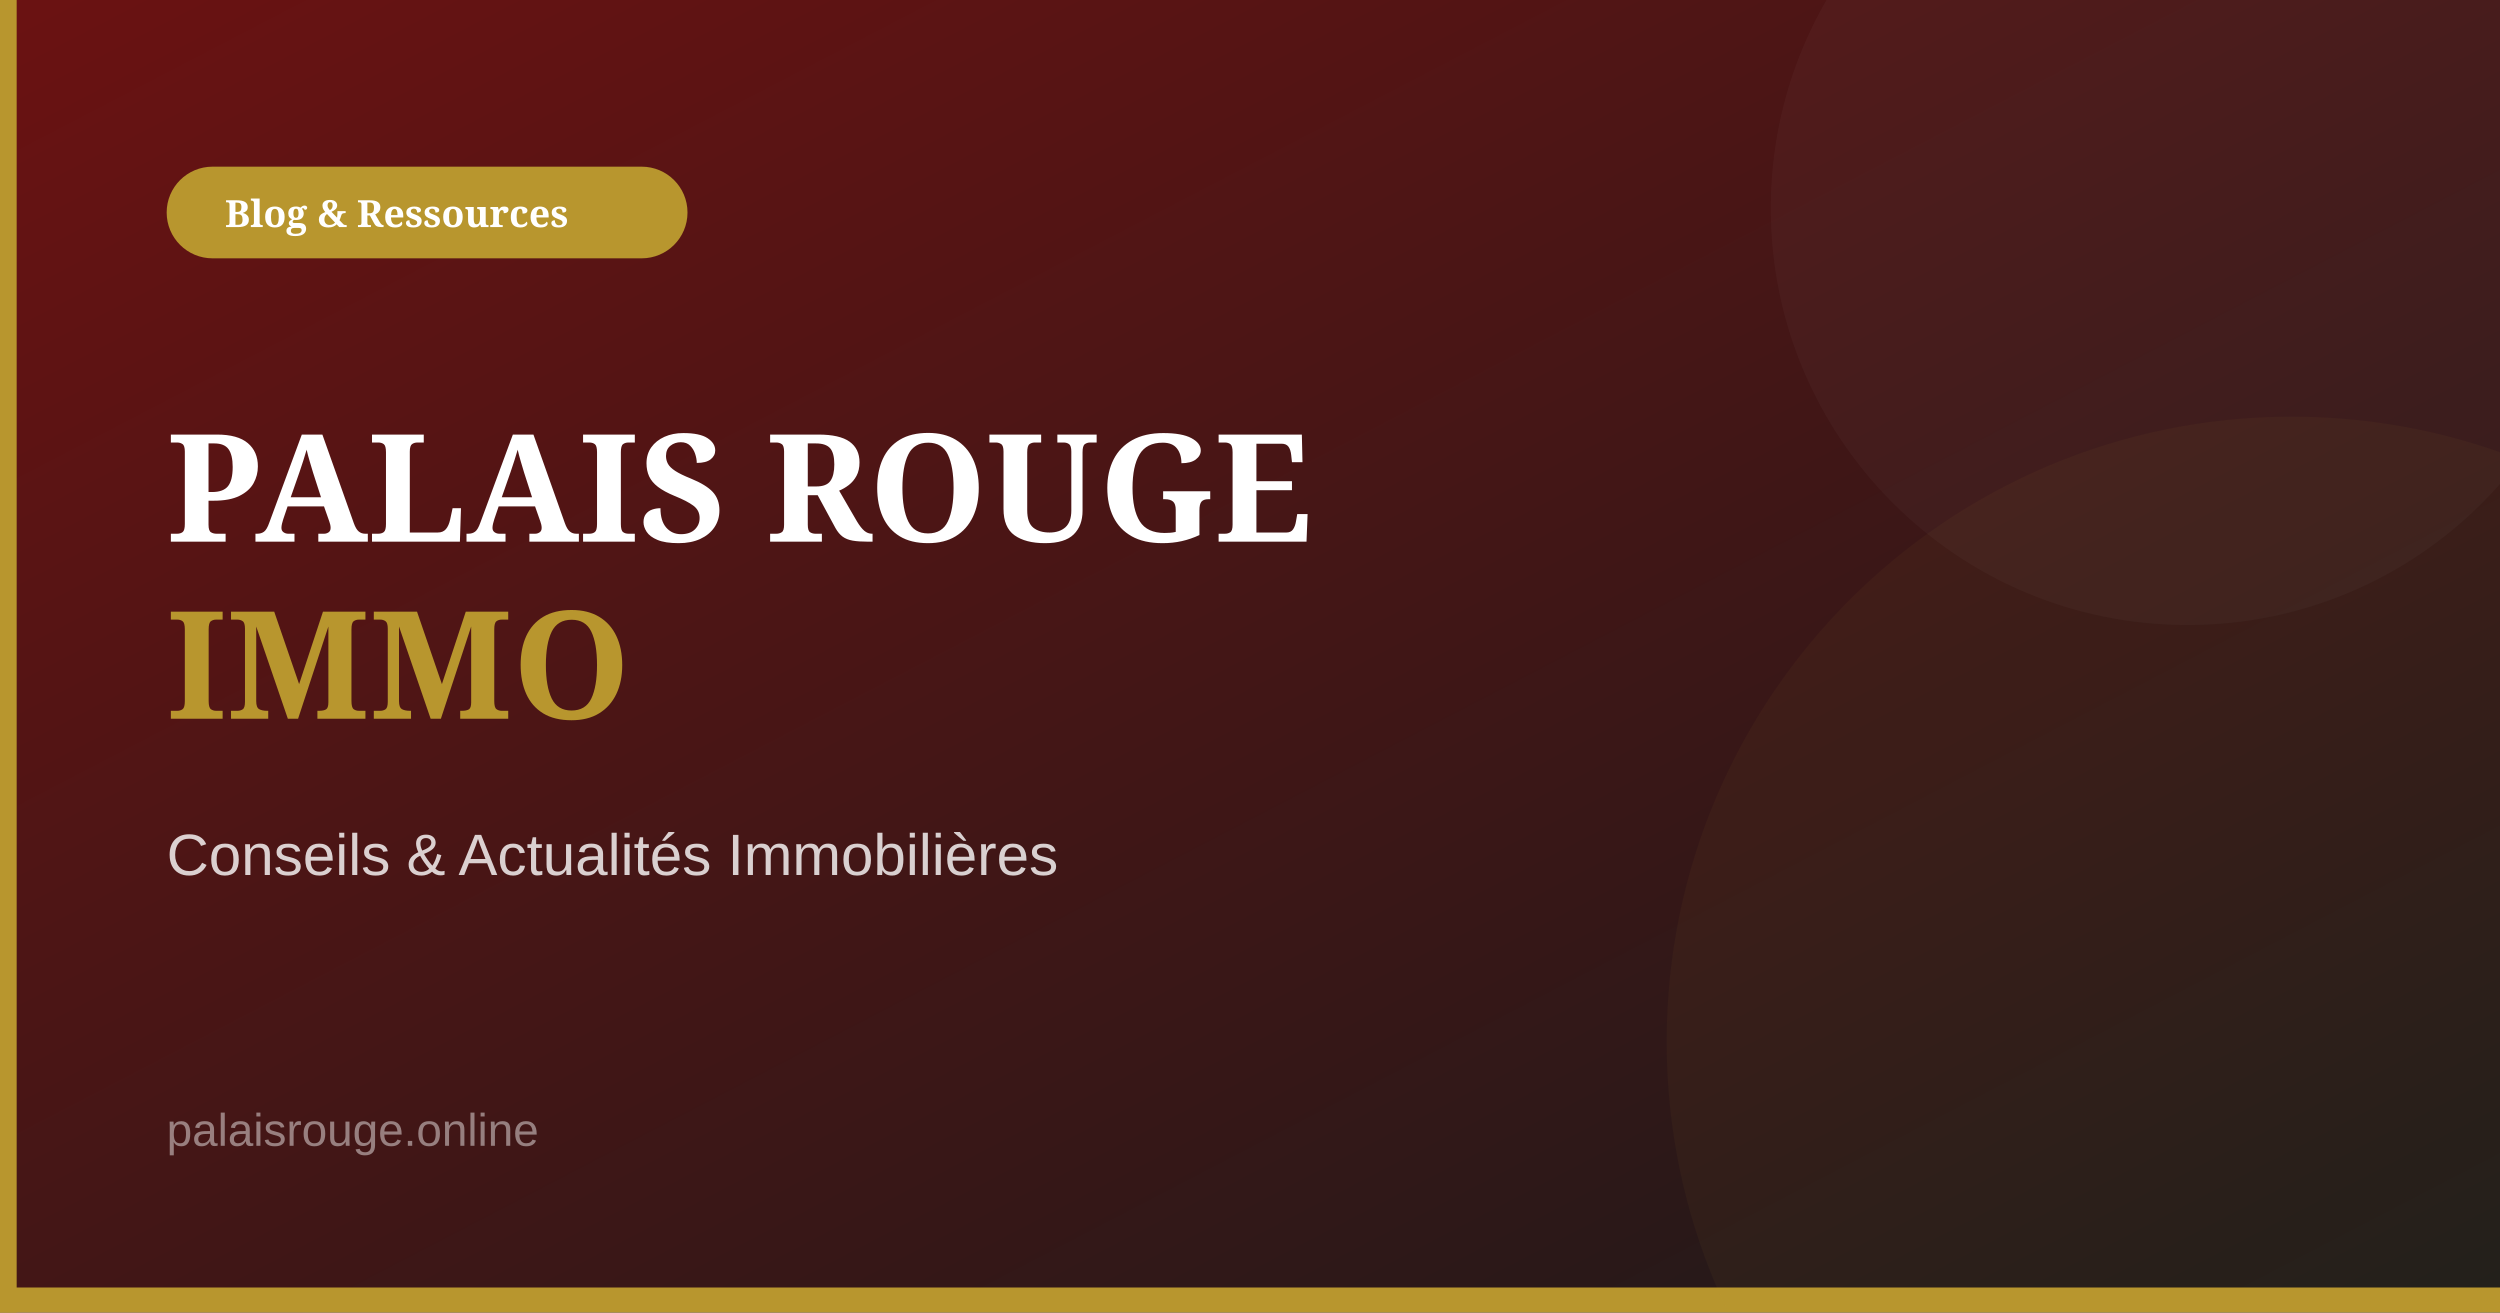
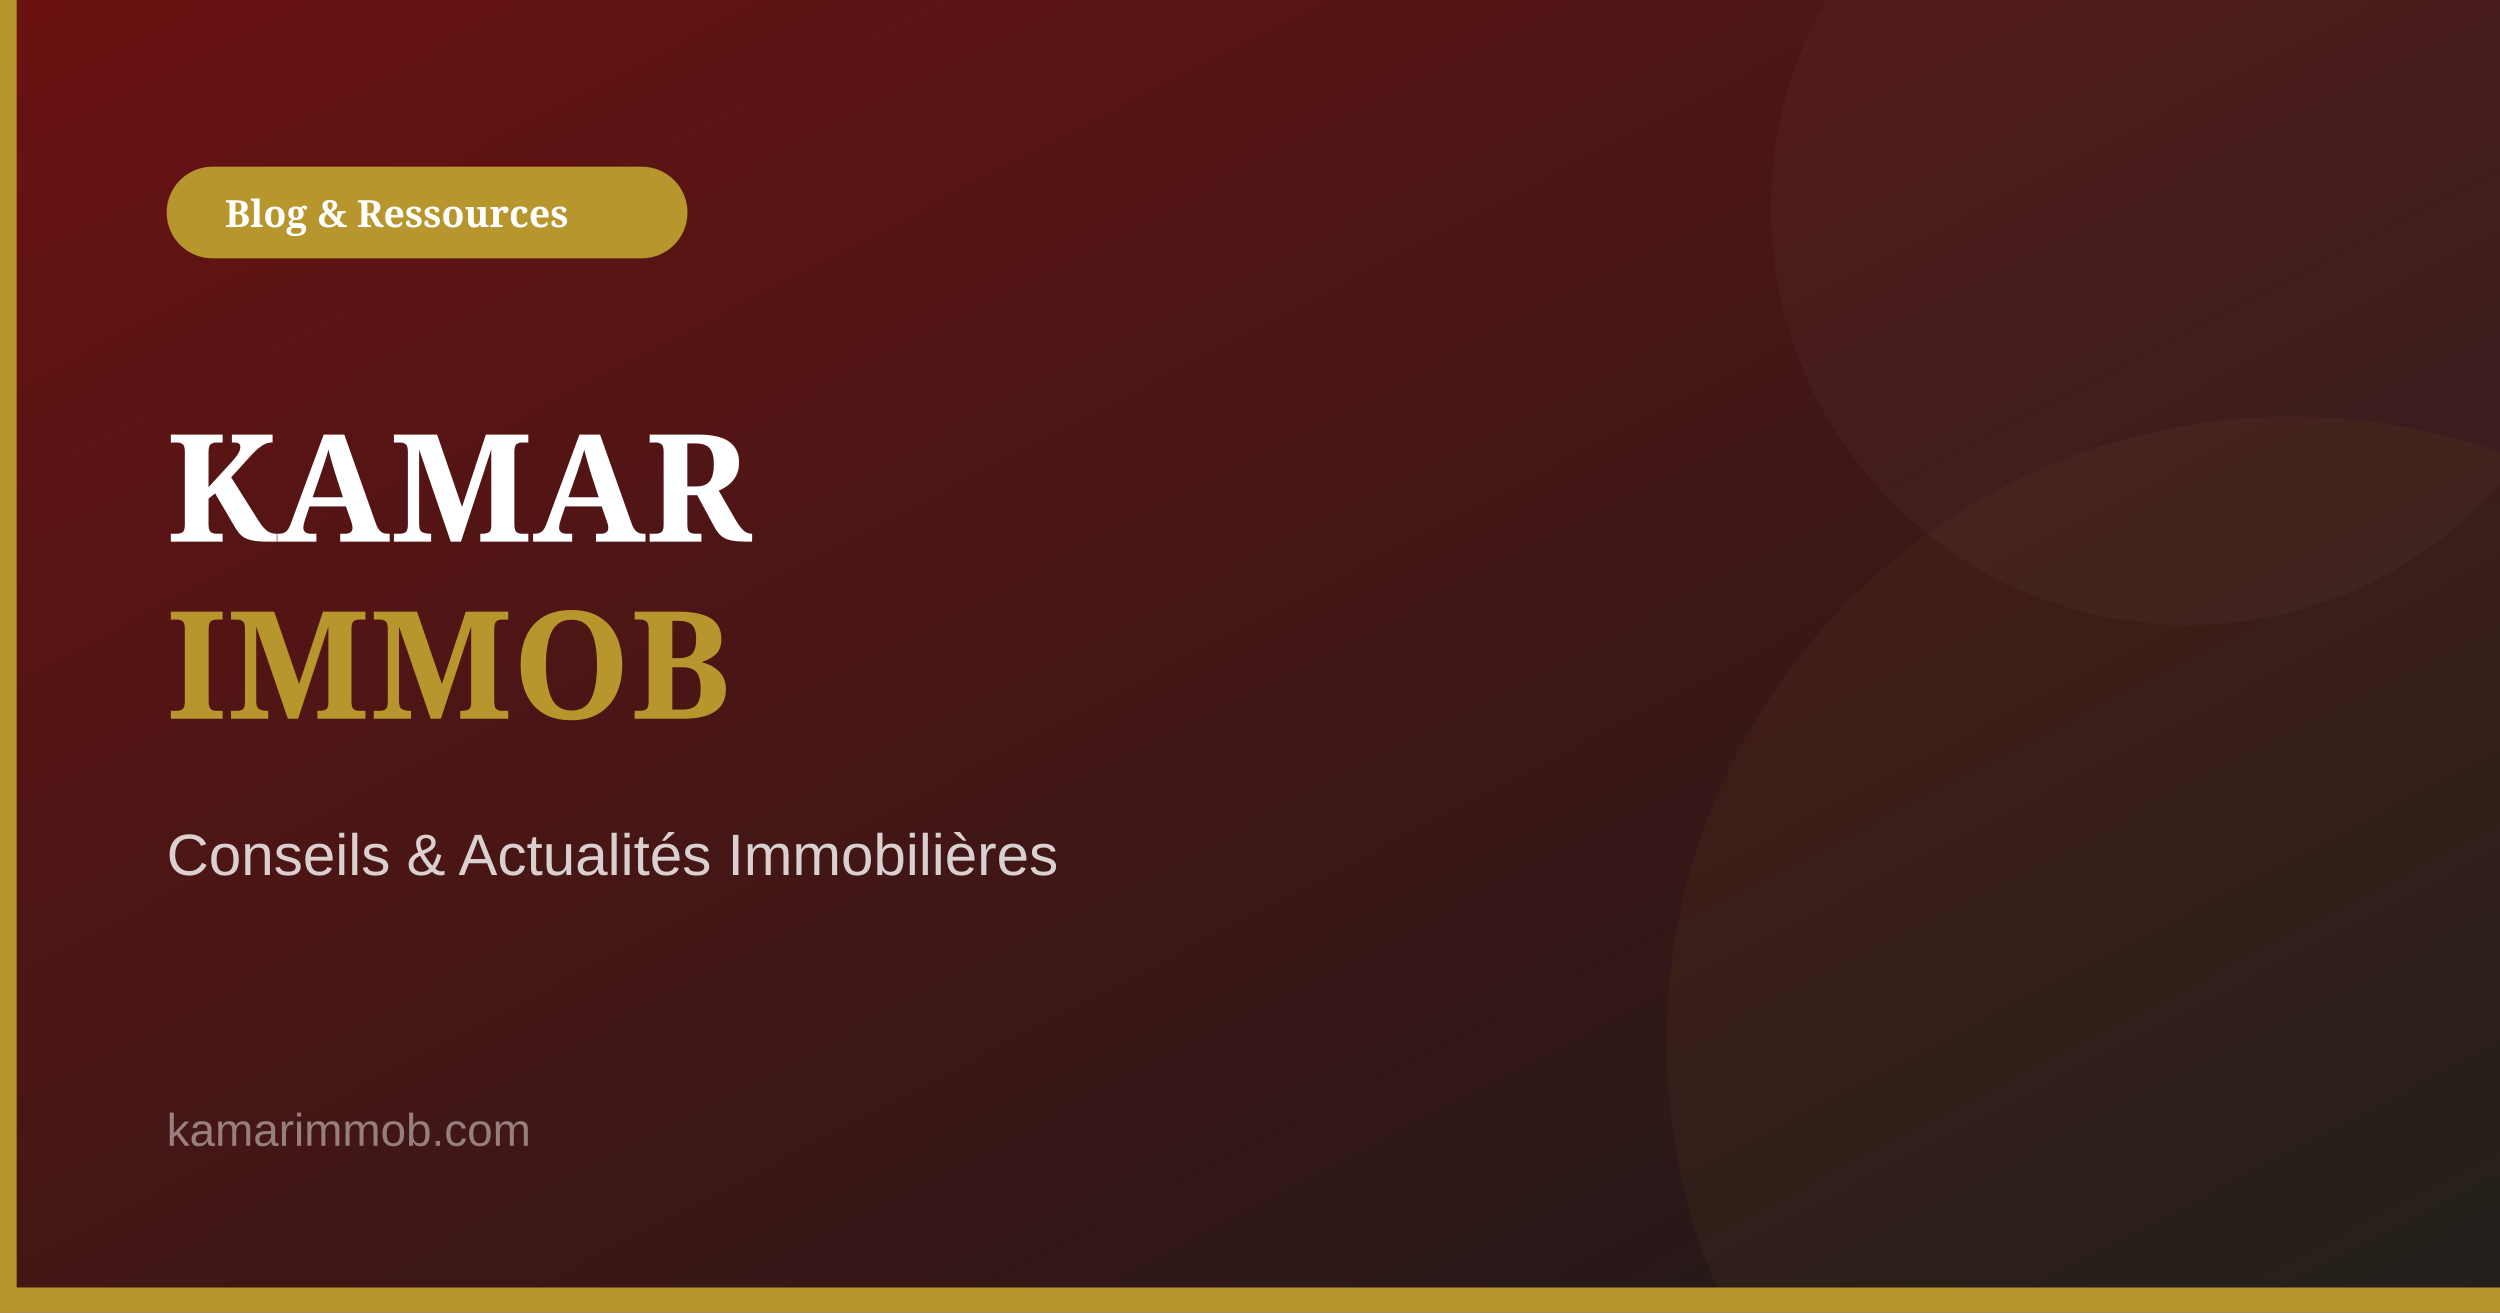
<svg xmlns="http://www.w3.org/2000/svg" width="1200" height="630">
  <defs>
    <linearGradient id="bg" x1="0%" y1="0%" x2="100%" y2="100%">
      <stop offset="0%" style="stop-color:#6B1212" />
      <stop offset="100%" style="stop-color:#1A1A1A" />
    </linearGradient>
  </defs>
  <rect width="1200" height="630" fill="url(#bg)" />
  <rect width="8" height="630" fill="#B8962E" />
  <rect y="618" width="1200" height="12" fill="#B8962E" />
  <circle cx="1050" cy="100" r="200" fill="rgba(255,255,255,0.03)" />
  <circle cx="1100" cy="500" r="300" fill="rgba(184,150,46,0.05)" />
  <rect x="80" y="80" width="250" height="44" rx="22" fill="#B8962E" />
  <text x="108" y="109" font-family="Georgia,serif" font-size="18" font-weight="bold" fill="white">Blog &amp; Ressources</text>
-   <text x="80" y="260" font-family="Georgia,serif" font-size="72" font-weight="bold" fill="white">PALAIS ROUGE</text>
-   <text x="80" y="345" font-family="Georgia,serif" font-size="72" font-weight="bold" fill="#B8962E">IMMO</text>
+   <text x="80" y="260" font-family="Georgia,serif" font-size="72" font-weight="bold" fill="white">KAMAR</text>
+   <text x="80" y="345" font-family="Georgia,serif" font-size="72" font-weight="bold" fill="#B8962E">IMMOB</text>
  <text x="80" y="420" font-family="Arial,sans-serif" font-size="28" fill="rgba(255,255,255,0.80)">Conseils &amp; Actualités Immobilières</text>
-   <text x="80" y="550" font-family="Arial,sans-serif" font-size="22" fill="rgba(255,255,255,0.45)">palaisrouge.online</text>
+   <text x="80" y="550" font-family="Arial,sans-serif" font-size="22" fill="rgba(255,255,255,0.45)">kamarimmob.com</text>
</svg>
